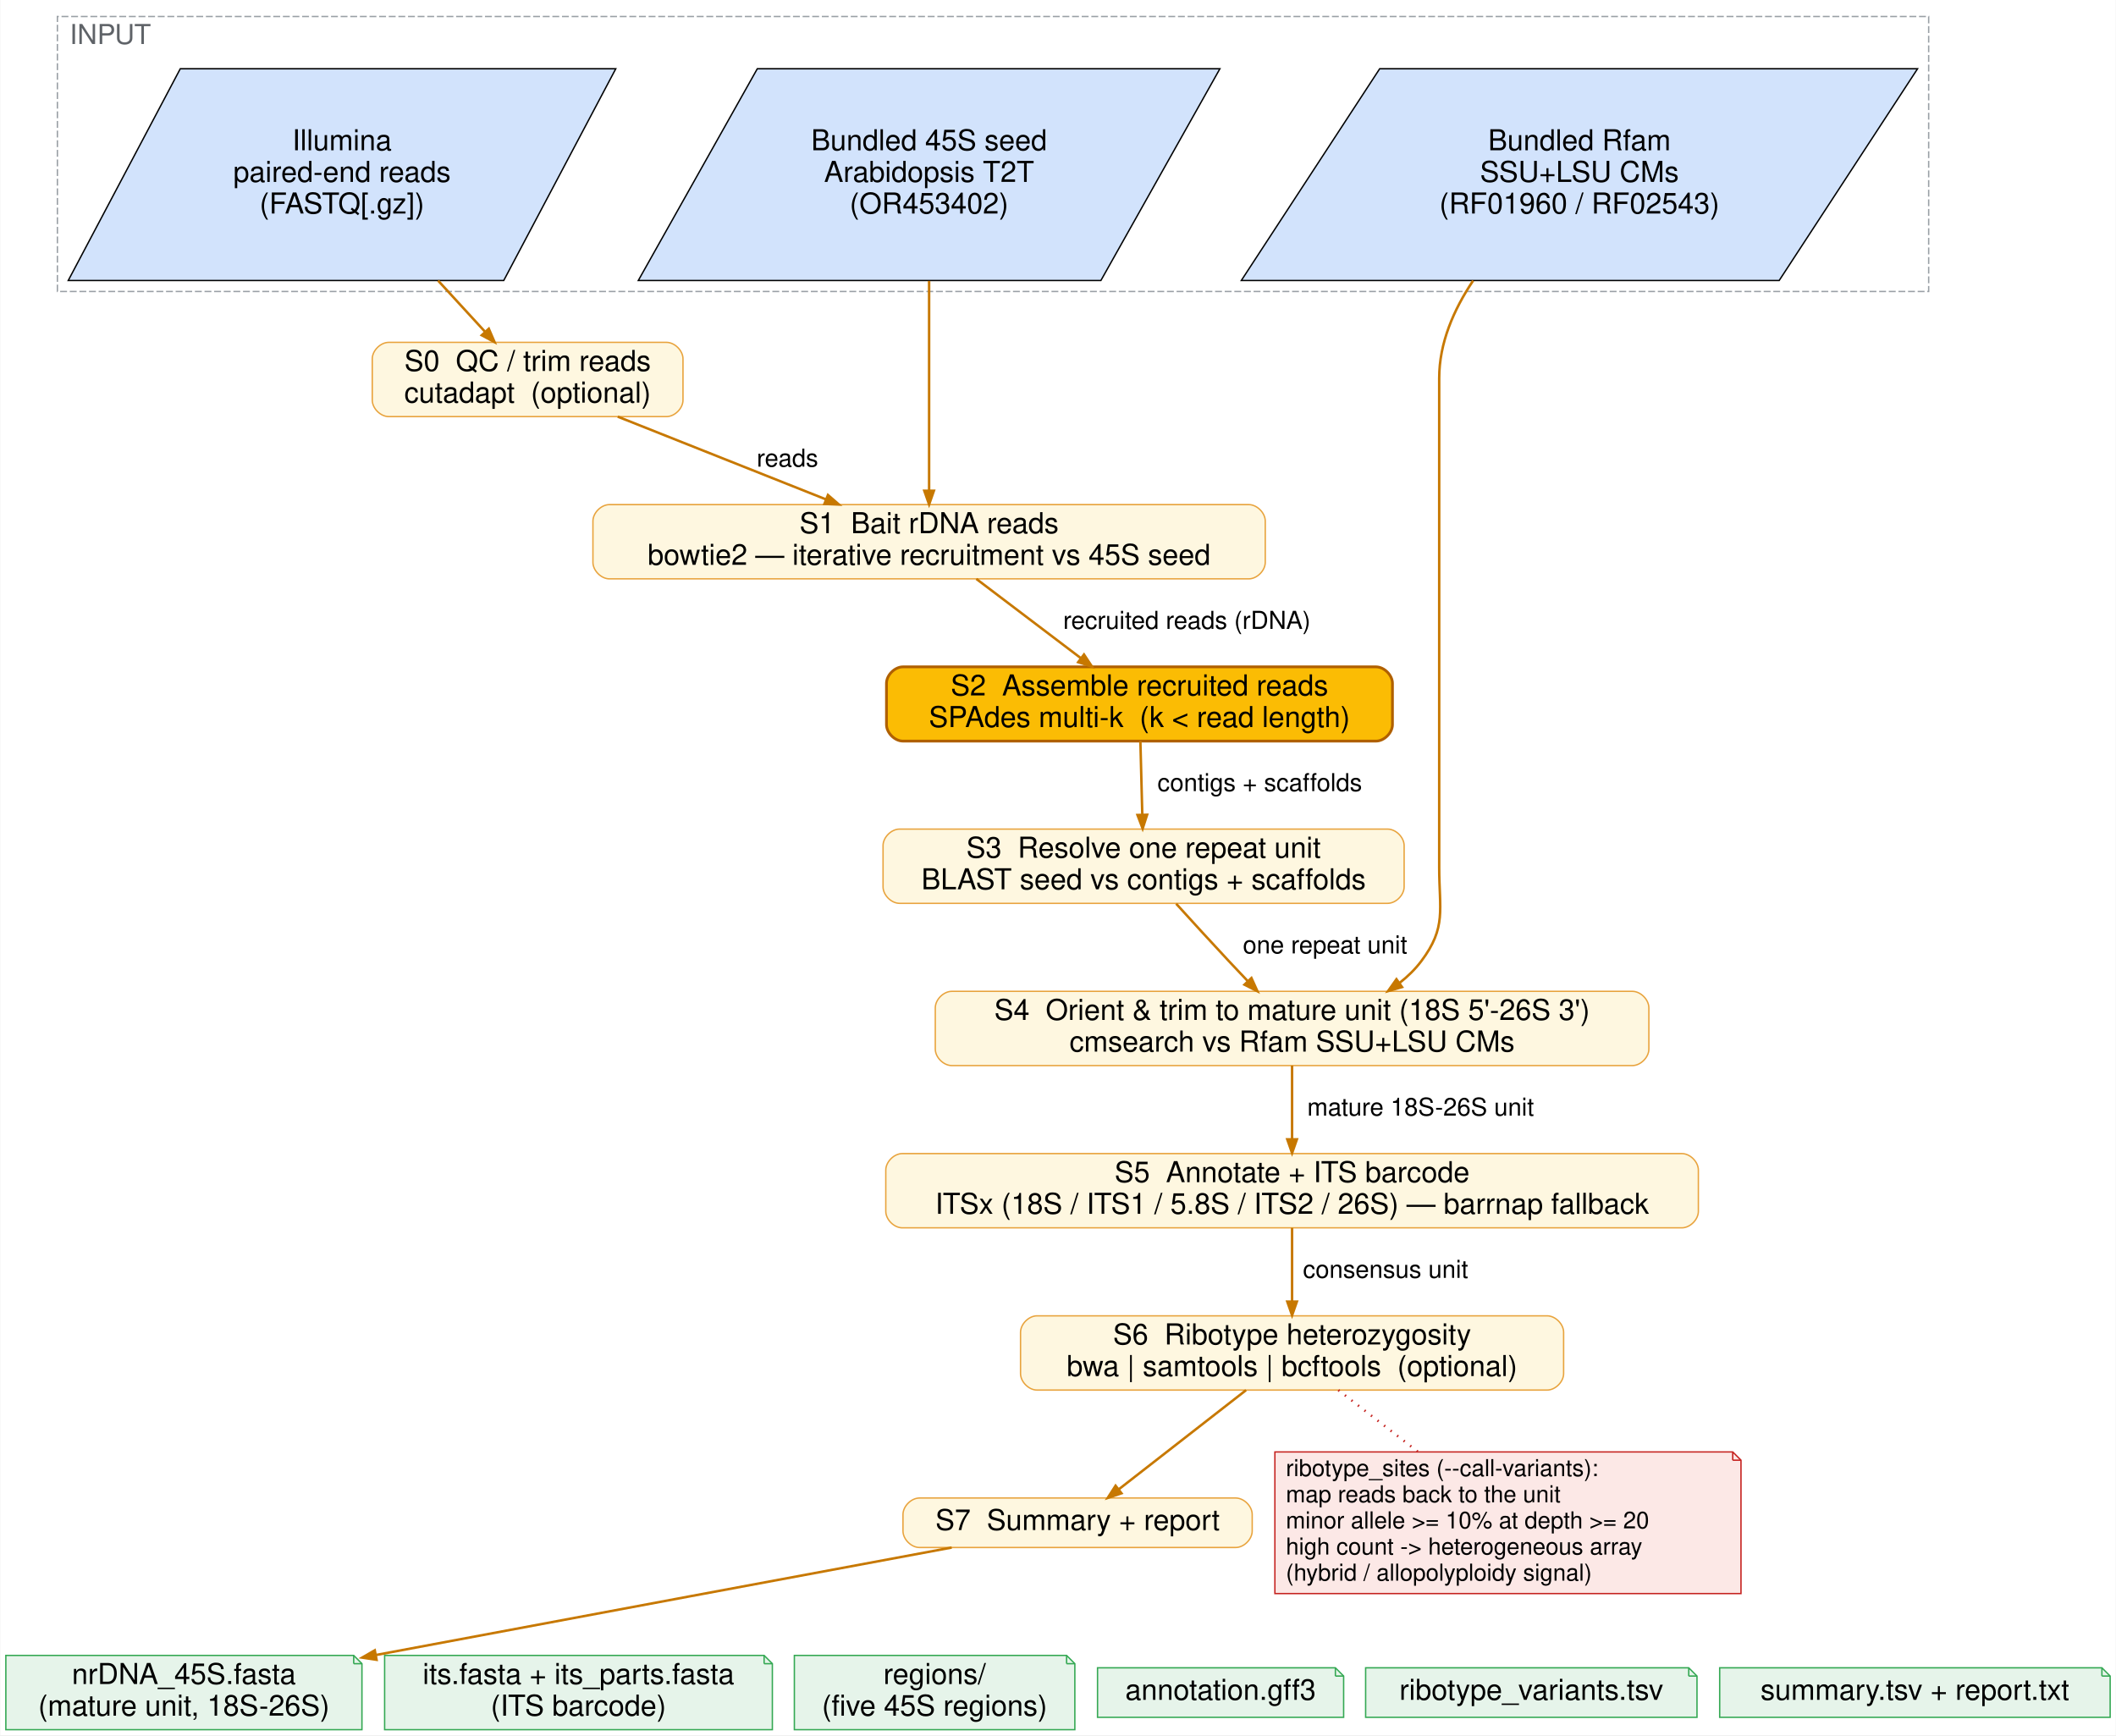
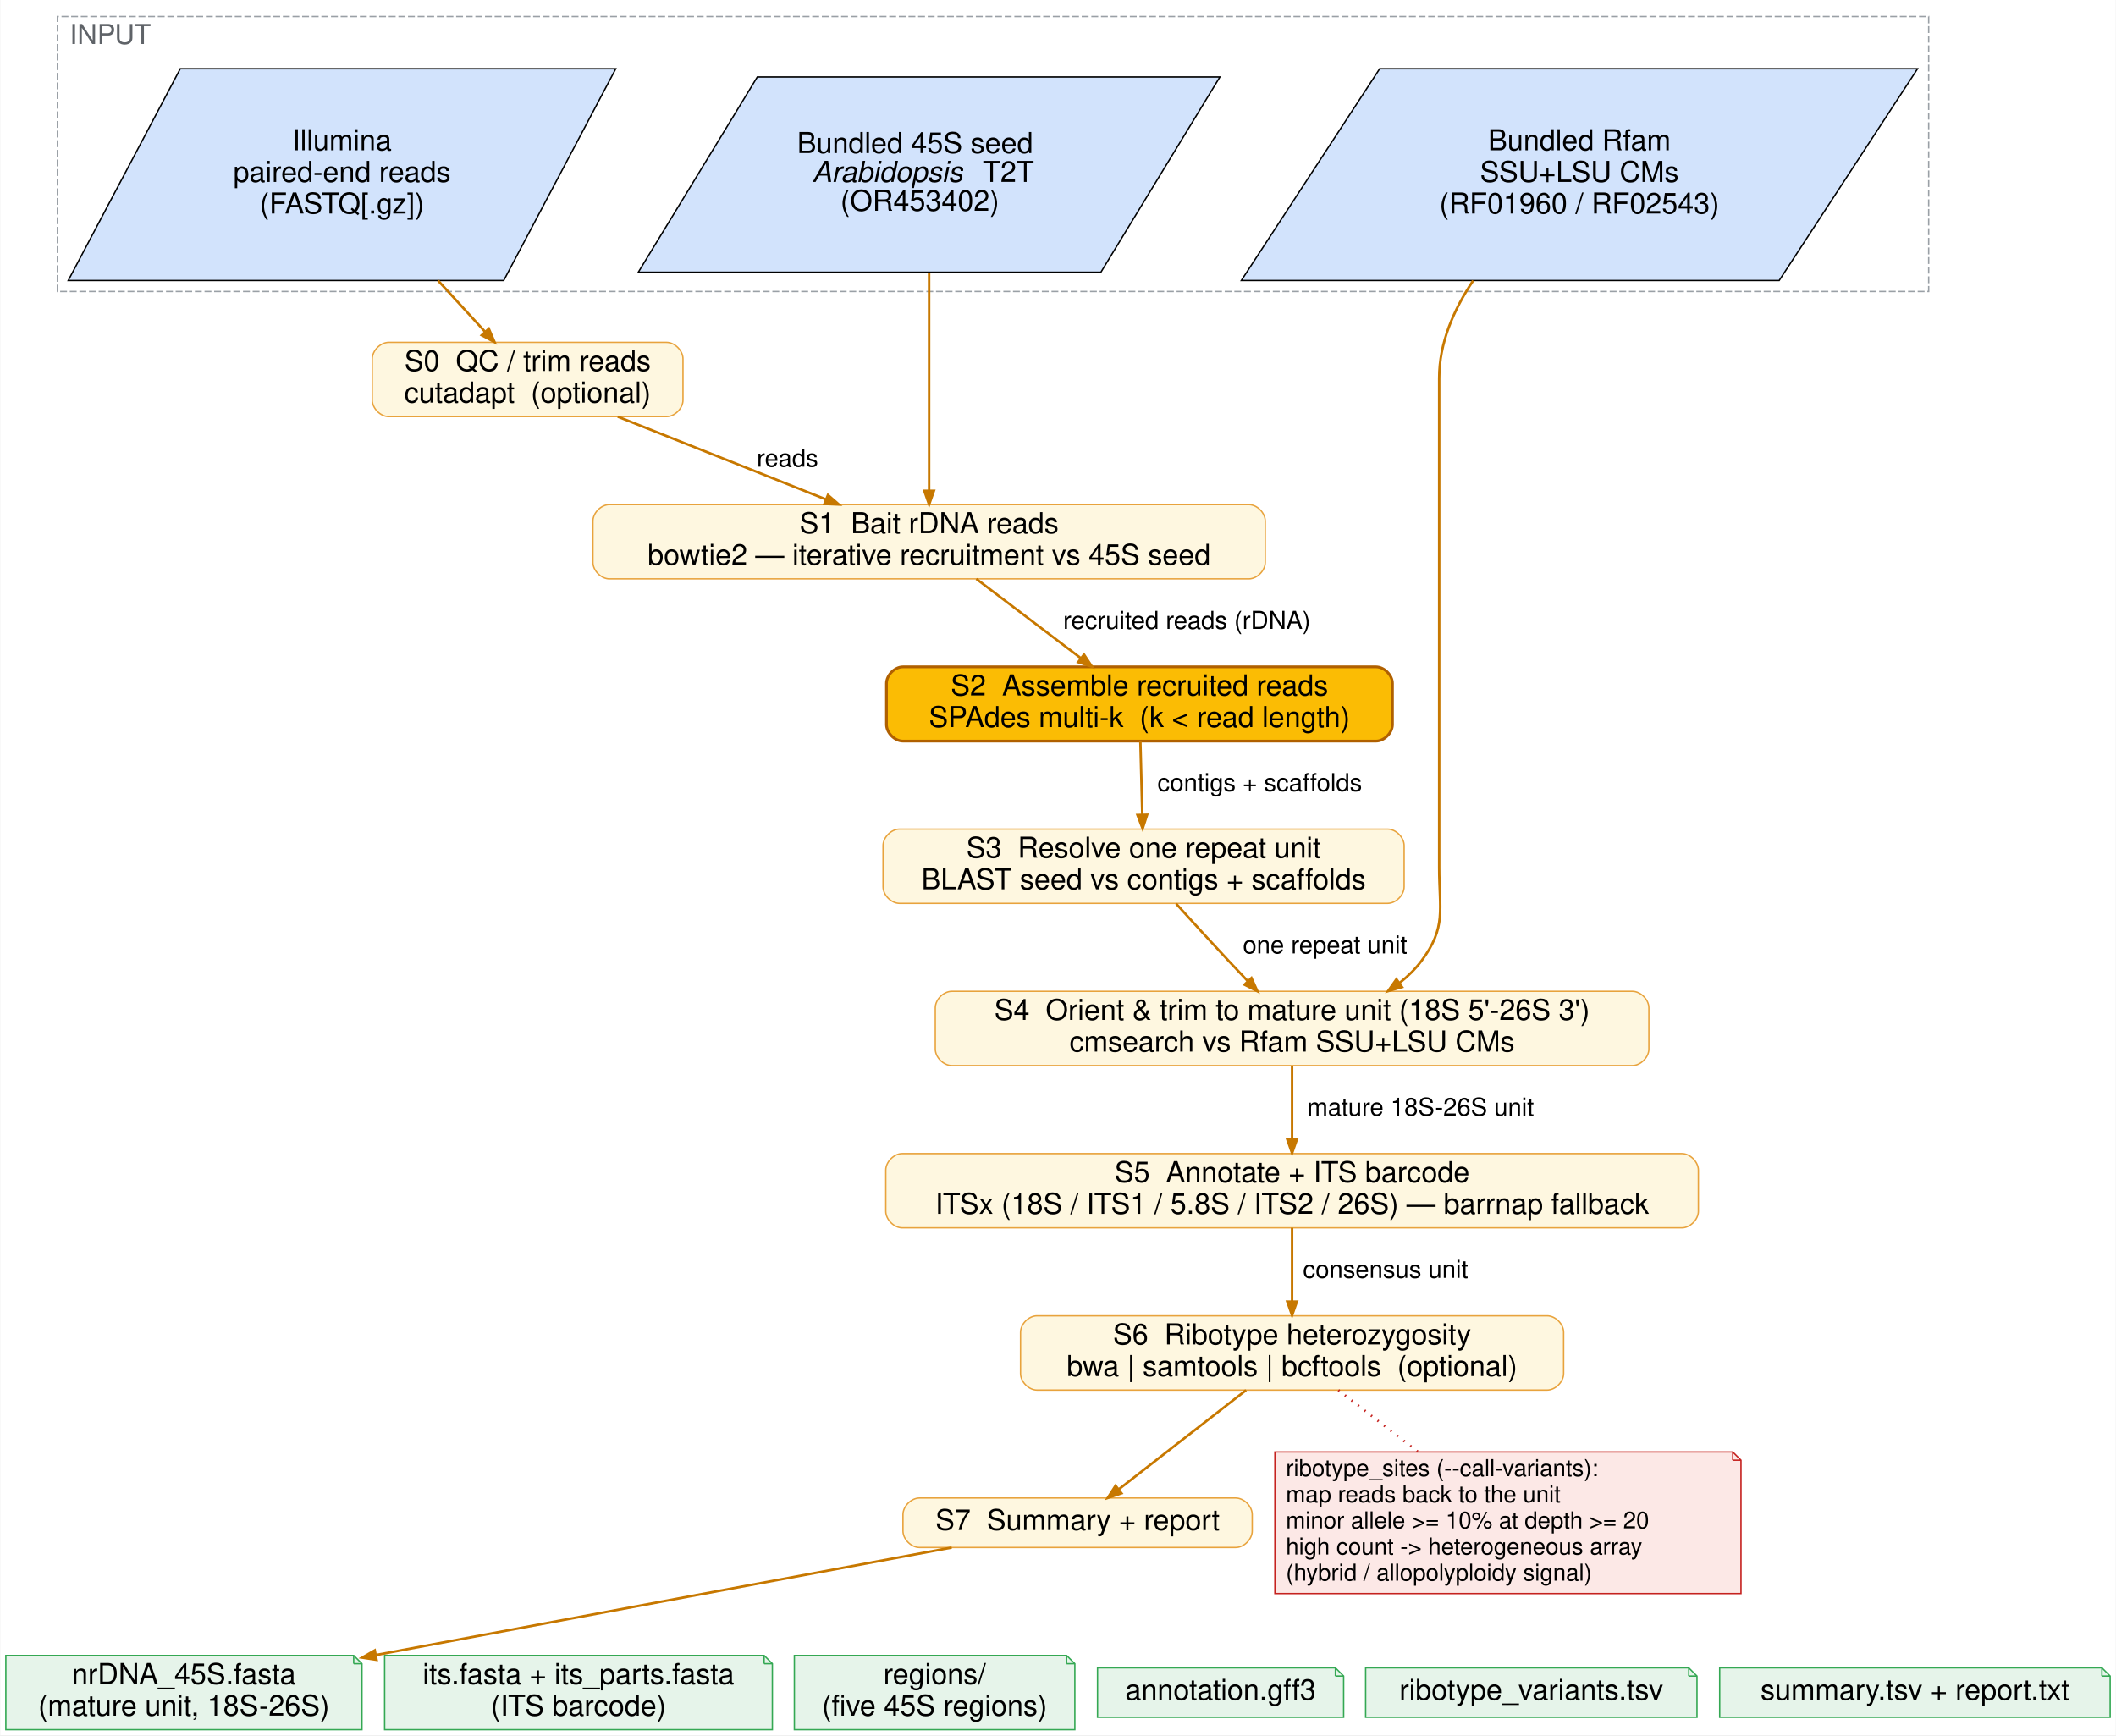
<svg xmlns="http://www.w3.org/2000/svg" width="1539pt" height="1262pt" viewBox="0.00 0.00 1538.50 1262.00">
  <g id="graph0" class="graph" transform="scale(1 1) rotate(0) translate(4 1258)">
    <polygon fill="white" stroke="transparent" points="-4,4 -4,-1258 1534.5,-1258 1534.5,4 -4,4" />
    <g id="clust1" class="cluster">
      <polygon fill="white" stroke="#9aa0a6" stroke-dasharray="5,2" points="37.5,-1046 37.5,-1246 1398.5,-1246 1398.5,-1046 37.5,-1046" />
      <text text-anchor="middle" x="76" y="-1226" font-family="Helvetica,sans-Serif" font-size="20.00" fill="#5f6368">INPUT</text>
    </g>
    <g id="node1" class="node">
      <polygon fill="#d2e3fc" stroke="black" points="443.61,-1208 126.87,-1208 45.39,-1054 362.13,-1054 443.61,-1208" />
      <text text-anchor="middle" x="244.5" y="-1148.7" font-family="Helvetica,sans-Serif" font-size="21.00">Illumina</text>
      <text text-anchor="middle" x="244.5" y="-1125.7" font-family="Helvetica,sans-Serif" font-size="21.00">paired-end reads</text>
      <text text-anchor="middle" x="244.5" y="-1102.7" font-family="Helvetica,sans-Serif" font-size="21.00">(FASTQ[.gz])</text>
    </g>
    <g id="node4" class="node">
      <path fill="#fef7e0" stroke="#e8a33d" d="M480.5,-1009C480.5,-1009 278.5,-1009 278.5,-1009 272.5,-1009 266.5,-1003 266.5,-997 266.5,-997 266.5,-967 266.5,-967 266.5,-961 272.5,-955 278.5,-955 278.5,-955 480.5,-955 480.5,-955 486.5,-955 492.5,-961 492.5,-967 492.5,-967 492.5,-997 492.5,-997 492.5,-1003 486.5,-1009 480.5,-1009" />
      <text text-anchor="middle" x="379.5" y="-988.2" font-family="Helvetica,sans-Serif" font-size="21.00">S0  QC / trim reads</text>
      <text text-anchor="middle" x="379.5" y="-965.2" font-family="Helvetica,sans-Serif" font-size="21.00">cutadapt  (optional)</text>
    </g>
    <g id="edge1" class="edge">
      <path fill="none" stroke="#c77800" stroke-width="1.8" d="M314.37,-1053.92C326.4,-1040.82 338.32,-1027.84 348.61,-1016.63" />
      <polygon fill="#c77800" stroke="#c77800" stroke-width="1.8" points="351.27,-1018.91 355.46,-1009.18 346.12,-1014.18 351.27,-1018.91" />
    </g>
    <g id="node2" class="node">
-       <polygon fill="#d2e3fc" stroke="black" points="883,-1208 546.55,-1208 460,-1054 796.45,-1054 883,-1208" />
-       <text text-anchor="middle" x="671.5" y="-1148.7" font-family="Helvetica,sans-Serif" font-size="21.00">Bundled 45S seed</text>
-       <text text-anchor="middle" x="671.5" y="-1125.7" font-family="Helvetica,sans-Serif" font-size="21.00">Arabidopsis T2T</text>
-       <text text-anchor="middle" x="671.5" y="-1102.7" font-family="Helvetica,sans-Serif" font-size="21.00">(OR453402)</text>
+       <polygon fill="#d2e3fc" stroke="black" points="883,-1202 546.55,-1202 460,-1060 796.45,-1060 883,-1202" />
+       <text text-anchor="start" x="575.5" y="-1146.7" font-family="Helvetica,sans-Serif" font-size="21.00">Bundled 45S seed</text>
+       <text text-anchor="start" x="586.5" y="-1125.7" font-family="Helvetica,sans-Serif" font-style="italic" font-size="21.00">Arabidopsis</text>
+       <text text-anchor="start" x="710.5" y="-1125.7" font-family="Helvetica,sans-Serif" font-size="21.00"> T2T</text>
+       <text text-anchor="start" x="607" y="-1104.7" font-family="Helvetica,sans-Serif" font-size="21.00">(OR453402)</text>
    </g>
    <g id="node5" class="node">
      <path fill="#fef7e0" stroke="#e8a33d" d="M904,-891C904,-891 439,-891 439,-891 433,-891 427,-885 427,-879 427,-879 427,-849 427,-849 427,-843 433,-837 439,-837 439,-837 904,-837 904,-837 910,-837 916,-843 916,-849 916,-849 916,-879 916,-879 916,-885 910,-891 904,-891" />
      <text text-anchor="middle" x="671.5" y="-870.2" font-family="Helvetica,sans-Serif" font-size="21.00">S1  Bait rDNA reads</text>
      <text text-anchor="middle" x="671.5" y="-847.2" font-family="Helvetica,sans-Serif" font-size="21.00">bowtie2 — iterative recruitment vs 45S seed</text>
    </g>
    <g id="edge3" class="edge">
-       <path fill="none" stroke="#c77800" stroke-width="1.8" d="M671.5,-1053.71C671.5,-1003.67 671.5,-940.51 671.5,-901.44" />
-       <polygon fill="#c77800" stroke="#c77800" stroke-width="1.8" points="675,-901.09 671.5,-891.09 668,-901.09 675,-901.09" />
+       <path fill="none" stroke="#c77800" stroke-width="1.8" d="M671.5,-1059.68C671.5,-1008.73 671.5,-941.91 671.5,-901.28" />
+       <polygon fill="#c77800" stroke="#c77800" stroke-width="1.8" points="675,-901.05 671.5,-891.05 668,-901.05 675,-901.05" />
    </g>
    <g id="node3" class="node">
      <polygon fill="#d2e3fc" stroke="black" points="1390.42,-1208 999.22,-1208 898.58,-1054 1289.78,-1054 1390.42,-1208" />
      <text text-anchor="middle" x="1144.5" y="-1148.7" font-family="Helvetica,sans-Serif" font-size="21.00">Bundled Rfam</text>
      <text text-anchor="middle" x="1144.5" y="-1125.7" font-family="Helvetica,sans-Serif" font-size="21.00">SSU+LSU CMs</text>
      <text text-anchor="middle" x="1144.5" y="-1102.7" font-family="Helvetica,sans-Serif" font-size="21.00">(RF01960 / RF02543)</text>
    </g>
    <g id="node8" class="node">
      <path fill="#fef7e0" stroke="#e8a33d" d="M1183,-537C1183,-537 688,-537 688,-537 682,-537 676,-531 676,-525 676,-525 676,-495 676,-495 676,-489 682,-483 688,-483 688,-483 1183,-483 1183,-483 1189,-483 1195,-489 1195,-495 1195,-495 1195,-525 1195,-525 1195,-531 1189,-537 1183,-537" />
      <text text-anchor="middle" x="935.5" y="-516.2" font-family="Helvetica,sans-Serif" font-size="21.00">S4  Orient &amp; trim to mature unit (18S 5'-26S 3')</text>
      <text text-anchor="middle" x="935.5" y="-493.2" font-family="Helvetica,sans-Serif" font-size="21.00">cmsearch vs Rfam SSU+LSU CMs</text>
    </g>
    <g id="edge7" class="edge">
      <path fill="none" stroke="#c77800" stroke-width="1.8" d="M1067.19,-1053.89C1052.97,-1032.71 1042.5,-1008.47 1042.5,-983 1042.5,-983 1042.5,-983 1042.5,-627 1042.5,-596.23 1047.97,-583.61 1029.5,-559 1025.04,-553.06 1019.63,-547.79 1013.69,-543.14" />
      <polygon fill="#c77800" stroke="#c77800" stroke-width="1.8" points="1015.47,-540.11 1005.29,-537.16 1011.41,-545.81 1015.47,-540.11" />
    </g>
    <g id="edge2" class="edge">
      <path fill="none" stroke="#c77800" stroke-width="1.8" d="M445.03,-954.97C489.94,-937.13 549.63,-913.41 596.45,-894.81" />
      <polygon fill="#c77800" stroke="#c77800" stroke-width="1.8" points="597.93,-897.99 605.94,-891.05 595.35,-891.49 597.93,-897.99" />
      <text text-anchor="middle" x="568.5" y="-918.6" font-family="Helvetica,sans-Serif" font-size="18.00">reads</text>
    </g>
    <g id="node6" class="node">
      <path fill="#fbbc04" stroke="#b06000" stroke-width="2" d="M996.5,-773C996.5,-773 652.5,-773 652.5,-773 646.5,-773 640.5,-767 640.5,-761 640.5,-761 640.5,-731 640.5,-731 640.5,-725 646.5,-719 652.5,-719 652.5,-719 996.5,-719 996.5,-719 1002.5,-719 1008.5,-725 1008.5,-731 1008.5,-731 1008.5,-761 1008.5,-761 1008.5,-767 1002.5,-773 996.5,-773" />
      <text text-anchor="middle" x="824.5" y="-752.2" font-family="Helvetica,sans-Serif" font-size="21.00">S2  Assemble recruited reads</text>
      <text text-anchor="middle" x="824.5" y="-729.2" font-family="Helvetica,sans-Serif" font-size="21.00">SPAdes multi-k  (k &lt; read length)</text>
    </g>
    <g id="edge4" class="edge">
      <path fill="none" stroke="#c77800" stroke-width="1.8" d="M705.84,-836.97C728.3,-819.94 757.81,-797.56 781.79,-779.38" />
      <polygon fill="#c77800" stroke="#c77800" stroke-width="1.8" points="784.16,-781.98 790.01,-773.15 779.93,-776.4 784.16,-781.98" />
      <text text-anchor="middle" x="859" y="-800.6" font-family="Helvetica,sans-Serif" font-size="18.00">recruited reads (rDNA)</text>
    </g>
    <g id="node7" class="node">
      <path fill="#fef7e0" stroke="#e8a33d" d="M1005,-655C1005,-655 650,-655 650,-655 644,-655 638,-649 638,-643 638,-643 638,-613 638,-613 638,-607 644,-601 650,-601 650,-601 1005,-601 1005,-601 1011,-601 1017,-607 1017,-613 1017,-613 1017,-643 1017,-643 1017,-649 1011,-655 1005,-655" />
      <text text-anchor="middle" x="827.5" y="-634.2" font-family="Helvetica,sans-Serif" font-size="21.00">S3  Resolve one repeat unit</text>
      <text text-anchor="middle" x="827.5" y="-611.2" font-family="Helvetica,sans-Serif" font-size="21.00">BLAST seed vs contigs + scaffolds</text>
    </g>
    <g id="edge5" class="edge">
      <path fill="none" stroke="#c77800" stroke-width="1.8" d="M825.17,-718.97C825.58,-703.26 826.1,-683 826.55,-665.68" />
      <polygon fill="#c77800" stroke="#c77800" stroke-width="1.8" points="830.06,-665.43 826.82,-655.35 823.06,-665.25 830.06,-665.43" />
      <text text-anchor="middle" x="912" y="-682.6" font-family="Helvetica,sans-Serif" font-size="18.00">contigs + scaffolds</text>
    </g>
    <g id="edge6" class="edge">
      <path fill="none" stroke="#c77800" stroke-width="1.8" d="M851.2,-600.71C862.69,-588.03 876.74,-572.65 889.5,-559 893.9,-554.3 898.56,-549.36 903.17,-544.53" />
      <polygon fill="#c77800" stroke="#c77800" stroke-width="1.8" points="905.94,-546.69 910.31,-537.05 900.88,-541.86 905.94,-546.69" />
      <text text-anchor="middle" x="959.5" y="-564.6" font-family="Helvetica,sans-Serif" font-size="18.00">one repeat unit</text>
    </g>
    <g id="node9" class="node">
      <path fill="#fef7e0" stroke="#e8a33d" d="M1219,-419C1219,-419 652,-419 652,-419 646,-419 640,-413 640,-407 640,-407 640,-377 640,-377 640,-371 646,-365 652,-365 652,-365 1219,-365 1219,-365 1225,-365 1231,-371 1231,-377 1231,-377 1231,-407 1231,-407 1231,-413 1225,-419 1219,-419" />
      <text text-anchor="middle" x="935.5" y="-398.2" font-family="Helvetica,sans-Serif" font-size="21.00">S5  Annotate + ITS barcode</text>
      <text text-anchor="middle" x="935.5" y="-375.2" font-family="Helvetica,sans-Serif" font-size="21.00">ITSx (18S / ITS1 / 5.8S / ITS2 / 26S) — barrnap fallback</text>
    </g>
    <g id="edge8" class="edge">
      <path fill="none" stroke="#c77800" stroke-width="1.8" d="M935.5,-482.97C935.5,-467.26 935.5,-447 935.5,-429.68" />
      <polygon fill="#c77800" stroke="#c77800" stroke-width="1.8" points="939,-429.35 935.5,-419.35 932,-429.35 939,-429.35" />
      <text text-anchor="middle" x="1029" y="-446.6" font-family="Helvetica,sans-Serif" font-size="18.00">mature 18S-26S unit</text>
    </g>
    <g id="node10" class="node">
      <path fill="#fef7e0" stroke="#e8a33d" d="M1121,-301C1121,-301 750,-301 750,-301 744,-301 738,-295 738,-289 738,-289 738,-259 738,-259 738,-253 744,-247 750,-247 750,-247 1121,-247 1121,-247 1127,-247 1133,-253 1133,-259 1133,-259 1133,-289 1133,-289 1133,-295 1127,-301 1121,-301" />
      <text text-anchor="middle" x="935.5" y="-280.2" font-family="Helvetica,sans-Serif" font-size="21.00">S6  Ribotype heterozygosity</text>
      <text text-anchor="middle" x="935.5" y="-257.2" font-family="Helvetica,sans-Serif" font-size="21.00">bwa | samtools | bcftools  (optional)</text>
    </g>
    <g id="edge9" class="edge">
      <path fill="none" stroke="#c77800" stroke-width="1.8" d="M935.5,-364.97C935.5,-349.26 935.5,-329 935.5,-311.68" />
      <polygon fill="#c77800" stroke="#c77800" stroke-width="1.8" points="939,-311.35 935.5,-301.35 932,-311.35 939,-311.35" />
      <text text-anchor="middle" x="1003.5" y="-328.6" font-family="Helvetica,sans-Serif" font-size="18.00">consensus unit</text>
    </g>
    <g id="node11" class="node">
      <path fill="#fef7e0" stroke="#e8a33d" d="M894.5,-168.5C894.5,-168.5 664.5,-168.5 664.5,-168.5 658.5,-168.5 652.5,-162.5 652.5,-156.5 652.5,-156.5 652.5,-144.5 652.5,-144.5 652.5,-138.5 658.5,-132.5 664.5,-132.5 664.5,-132.5 894.5,-132.5 894.5,-132.5 900.5,-132.5 906.5,-138.5 906.5,-144.5 906.5,-144.5 906.5,-156.5 906.5,-156.5 906.5,-162.5 900.5,-168.5 894.5,-168.5" />
      <text text-anchor="middle" x="779.5" y="-145.2" font-family="Helvetica,sans-Serif" font-size="21.00">S7  Summary + report</text>
    </g>
    <g id="edge10" class="edge">
      <path fill="none" stroke="#c77800" stroke-width="1.8" d="M902.03,-246.94C874.57,-225.54 836.02,-195.52 809.54,-174.89" />
      <polygon fill="#c77800" stroke="#c77800" stroke-width="1.8" points="811.43,-171.93 801.39,-168.55 807.13,-177.45 811.43,-171.93" />
    </g>
    <g id="node12" class="node">
      <polygon fill="#fce8e6" stroke="#c5221f" points="1256,-202 923,-202 923,-99 1262,-99 1262,-196 1256,-202" />
      <polyline fill="none" stroke="#c5221f" points="1256,-202 1256,-196 " />
      <polyline fill="none" stroke="#c5221f" points="1262,-196 1256,-196 " />
      <text text-anchor="start" x="931" y="-184.4" font-family="Helvetica,sans-Serif" font-size="17.00">ribotype_sites (--call-variants):</text>
      <text text-anchor="start" x="931" y="-165.4" font-family="Helvetica,sans-Serif" font-size="17.00">  map reads back to the unit</text>
      <text text-anchor="start" x="931" y="-146.4" font-family="Helvetica,sans-Serif" font-size="17.00">  minor allele &gt;= 10% at depth &gt;= 20</text>
      <text text-anchor="start" x="931" y="-127.4" font-family="Helvetica,sans-Serif" font-size="17.00">  high count -&gt; heterogeneous array</text>
      <text text-anchor="start" x="931" y="-108.4" font-family="Helvetica,sans-Serif" font-size="17.00">  (hybrid / allopolyploidy signal)</text>
    </g>
    <g id="edge11" class="edge">
      <path fill="none" stroke="#c5221f" stroke-width="1.8" stroke-dasharray="1,5" d="M969.18,-246.94C986.12,-233.83 1007.25,-217.48 1027.2,-202.03" />
    </g>
    <g id="node13" class="node">
      <polygon fill="#e6f4ea" stroke="#34a853" points="253,-54 0,-54 0,0 259,0 259,-48 253,-54" />
      <polyline fill="none" stroke="#34a853" points="253,-54 253,-48 " />
      <polyline fill="none" stroke="#34a853" points="259,-48 253,-48 " />
      <text text-anchor="middle" x="129.5" y="-33.2" font-family="Helvetica,sans-Serif" font-size="21.00">nrDNA_45S.fasta</text>
      <text text-anchor="middle" x="129.5" y="-10.2" font-family="Helvetica,sans-Serif" font-size="21.00">(mature unit, 18S-26S)</text>
    </g>
    <g id="edge12" class="edge">
      <path fill="none" stroke="#c77800" stroke-width="1.8" d="M687.93,-132.47C587.68,-113.82 421.9,-82.94 269.19,-54.32" />
      <polygon fill="#c77800" stroke="#c77800" stroke-width="1.8" points="269.62,-50.84 259.15,-52.43 268.33,-57.72 269.62,-50.84" />
    </g>
    <g id="node14" class="node">
      <polygon fill="#e6f4ea" stroke="#34a853" points="551.5,-54 275.5,-54 275.5,0 557.5,0 557.5,-48 551.5,-54" />
      <polyline fill="none" stroke="#34a853" points="551.5,-54 551.5,-48 " />
      <polyline fill="none" stroke="#34a853" points="557.5,-48 551.5,-48 " />
      <text text-anchor="middle" x="416.5" y="-33.2" font-family="Helvetica,sans-Serif" font-size="21.00">its.fasta + its_parts.fasta</text>
      <text text-anchor="middle" x="416.5" y="-10.2" font-family="Helvetica,sans-Serif" font-size="21.00">(ITS barcode)</text>
    </g>
    <g id="node15" class="node">
      <polygon fill="#e6f4ea" stroke="#34a853" points="771.5,-54 573.5,-54 573.5,0 777.5,0 777.5,-48 771.5,-54" />
      <polyline fill="none" stroke="#34a853" points="771.5,-54 771.5,-48 " />
      <polyline fill="none" stroke="#34a853" points="777.5,-48 771.5,-48 " />
      <text text-anchor="middle" x="675.5" y="-33.2" font-family="Helvetica,sans-Serif" font-size="21.00">regions/</text>
      <text text-anchor="middle" x="675.5" y="-10.2" font-family="Helvetica,sans-Serif" font-size="21.00">(five 45S regions)</text>
    </g>
    <g id="node16" class="node">
      <polygon fill="#e6f4ea" stroke="#34a853" points="967,-45 794,-45 794,-9 973,-9 973,-39 967,-45" />
      <polyline fill="none" stroke="#34a853" points="967,-45 967,-39 " />
      <polyline fill="none" stroke="#34a853" points="973,-39 967,-39 " />
      <text text-anchor="middle" x="883.5" y="-21.7" font-family="Helvetica,sans-Serif" font-size="21.00">annotation.gff3</text>
    </g>
    <g id="node17" class="node">
      <polygon fill="#e6f4ea" stroke="#34a853" points="1224,-45 989,-45 989,-9 1230,-9 1230,-39 1224,-45" />
      <polyline fill="none" stroke="#34a853" points="1224,-45 1224,-39 " />
      <polyline fill="none" stroke="#34a853" points="1230,-39 1224,-39 " />
      <text text-anchor="middle" x="1109.5" y="-21.7" font-family="Helvetica,sans-Serif" font-size="21.00">ribotype_variants.tsv</text>
    </g>
    <g id="node18" class="node">
      <polygon fill="#e6f4ea" stroke="#34a853" points="1524.5,-45 1246.5,-45 1246.5,-9 1530.5,-9 1530.5,-39 1524.5,-45" />
      <polyline fill="none" stroke="#34a853" points="1524.5,-45 1524.5,-39 " />
      <polyline fill="none" stroke="#34a853" points="1530.5,-39 1524.5,-39 " />
      <text text-anchor="middle" x="1388.5" y="-21.7" font-family="Helvetica,sans-Serif" font-size="21.00">summary.tsv + report.txt</text>
    </g>
  </g>
</svg>
